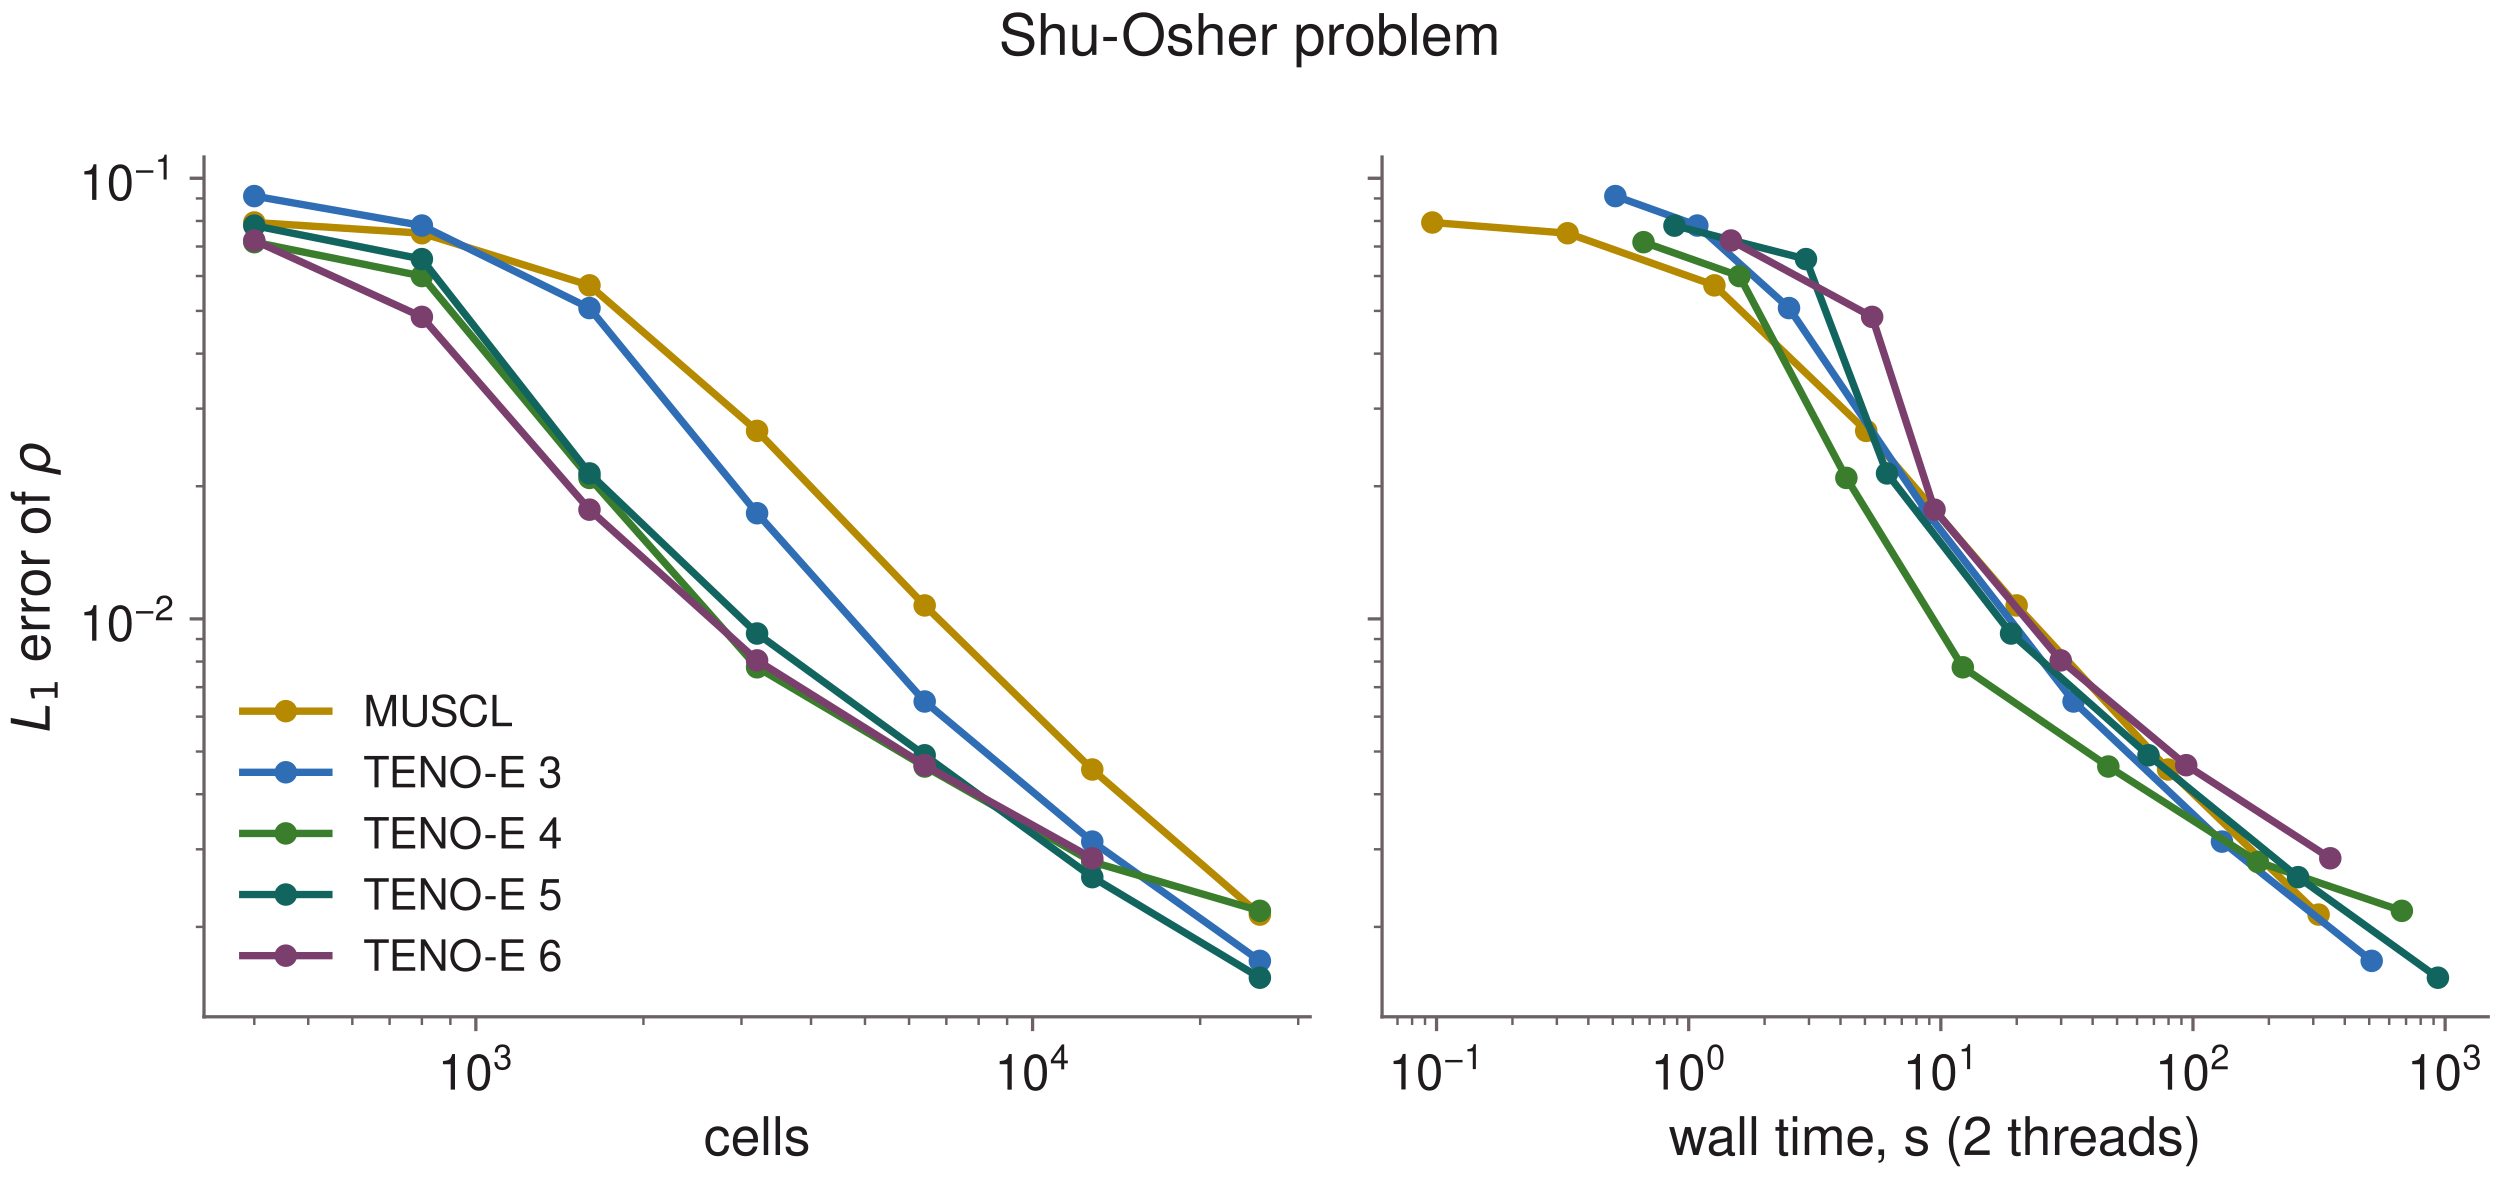
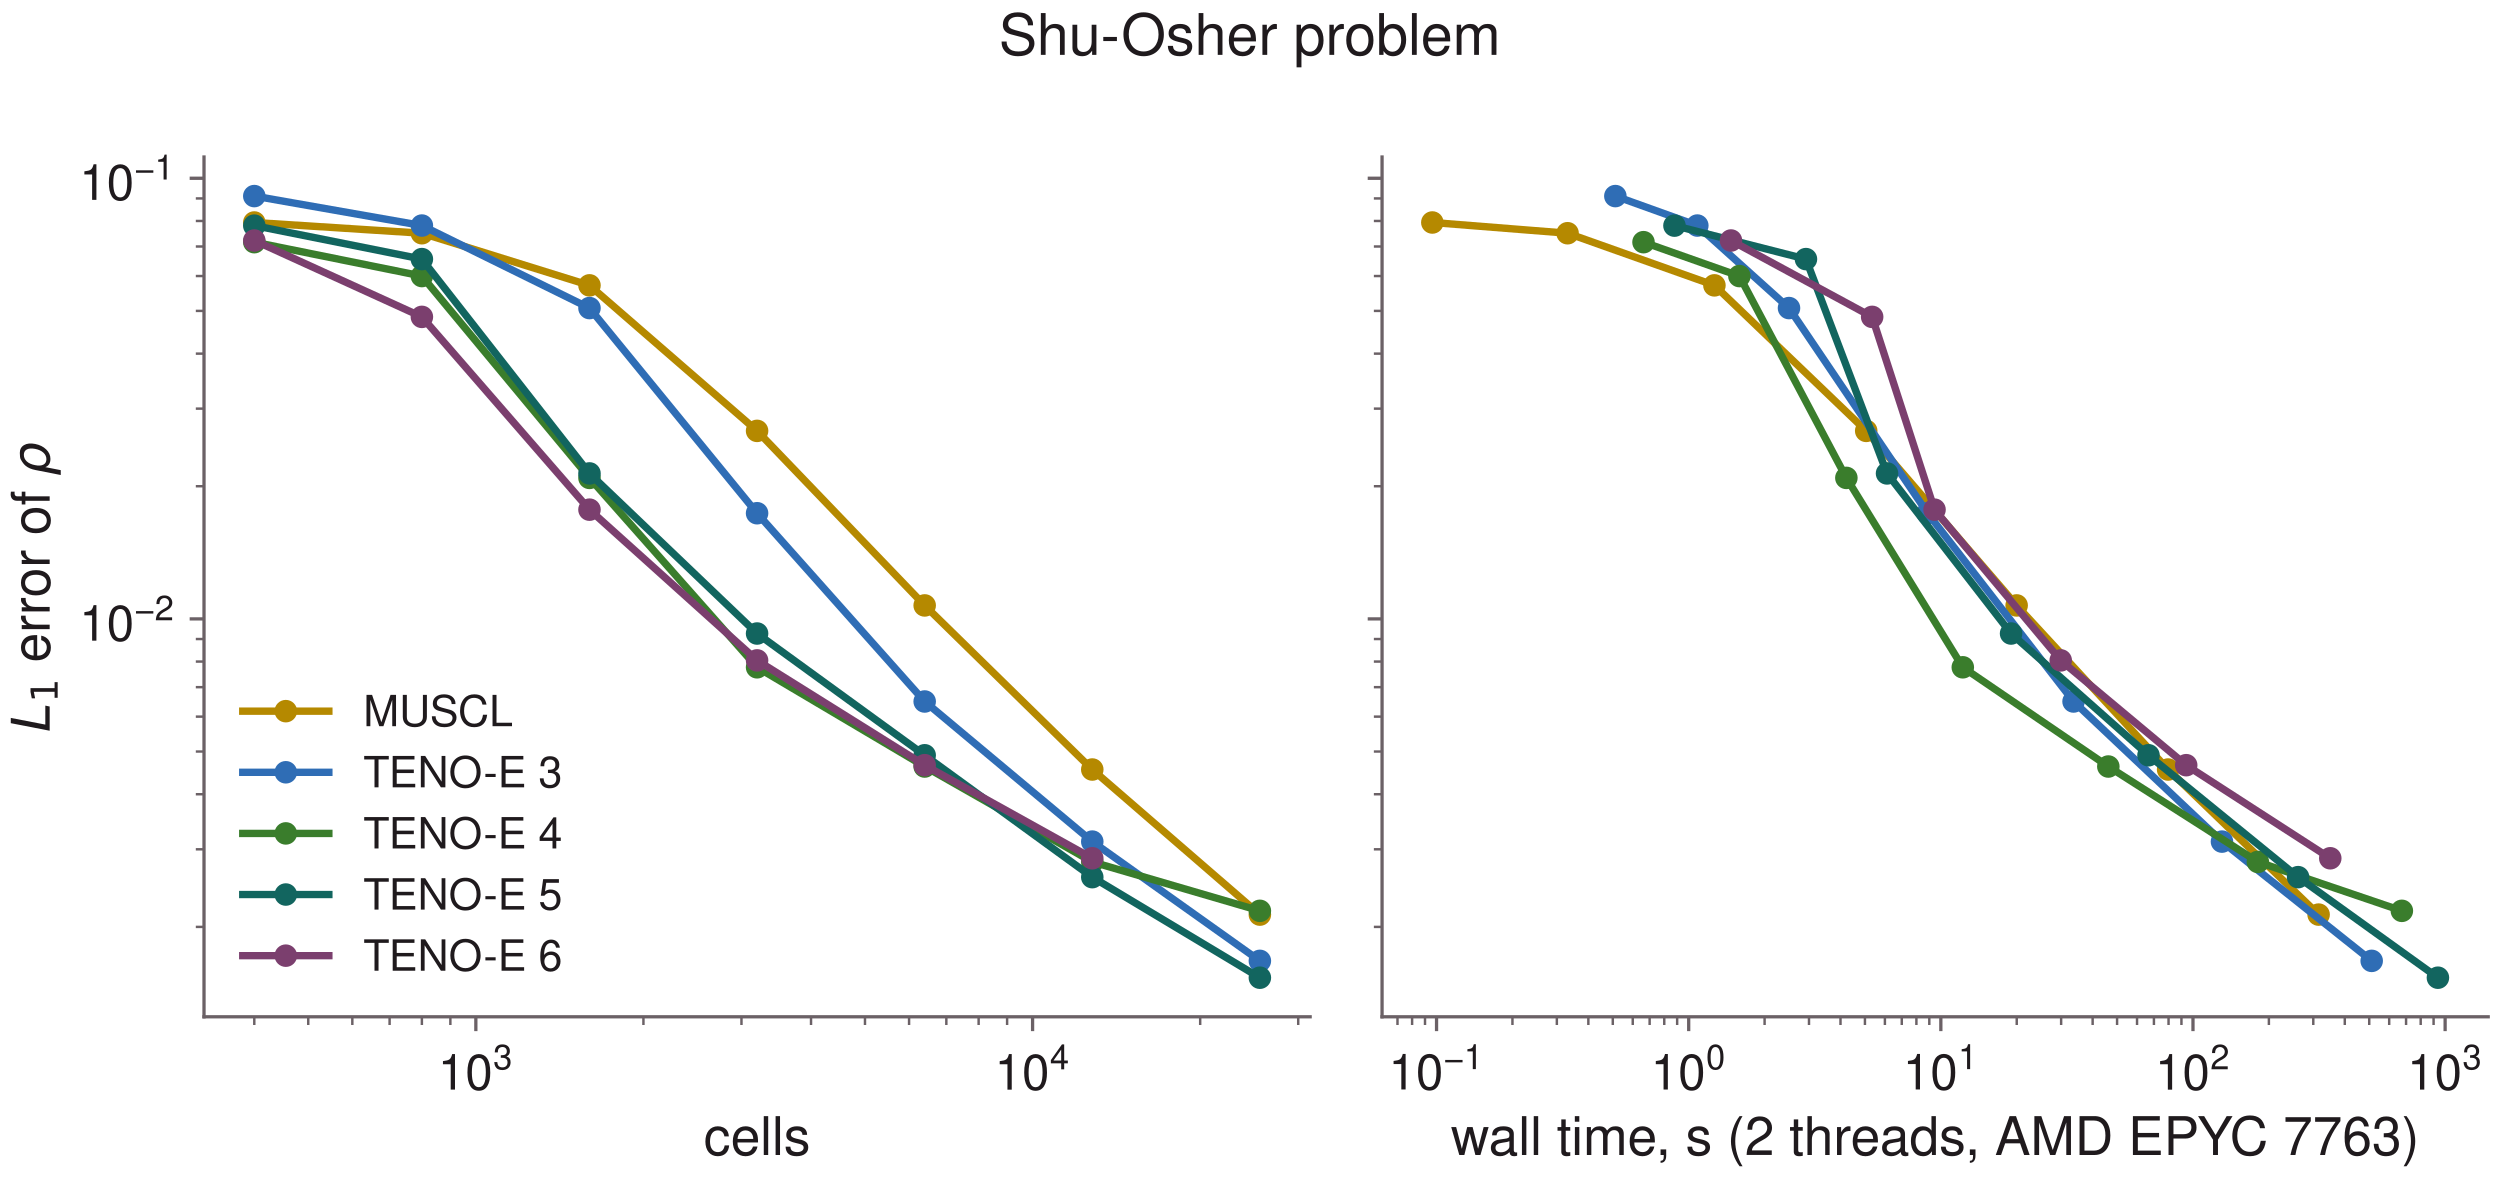
<svg xmlns="http://www.w3.org/2000/svg" xmlns:xlink="http://www.w3.org/1999/xlink" width="609.77pt" height="287.245pt" viewBox="0 0 609.77 287.245" version="1.1">
  <defs>
    <style type="text/css">*{stroke-linejoin: round; stroke-linecap: butt}</style>
  </defs>
  <g id="figure_1">
    <g id="patch_1">
      <path d="M 0 287.245  L 609.77 287.245  L 609.77 0  L 0 0  L 0 287.245  z " style="fill: none" />
    </g>
    <g id="axes_1">
      <g id="patch_2">
        <path d="M 49.76 248.003  L 319.555 248.003  L 319.555 38.295  L 49.76 38.295  L 49.76 248.003  z " style="fill: none" />
      </g>
      <g id="matplotlib.axis_1">
        <g id="xtick_1">
          <g id="line2d_1">
            <defs>
              <path id="m103bd00e00" d="M 0 0  L 0 3.5  " style="stroke: #6b6166; stroke-width: 0.8" />
            </defs>
            <g>
              <use xlink:href="#m103bd00e00" x="116.061" y="248.003" style="fill: #6b6166; stroke: #6b6166; stroke-width: 0.8" />
            </g>
          </g>
          <g id="text_1">
            <g style="fill: #1f1a1d" transform="translate(106.8212 265.9229)">
              <text>
                <tspan x="0" y="-0.16" style="font-size: 12px; font-family: 'Helvetica'; fill: #1f1a1d">1</tspan>
                <tspan x="6.674" y="-0.16" style="font-size: 12px; font-family: 'Helvetica'; fill: #1f1a1d">0</tspan>
                <tspan x="13.463" y="-5.116" style="font-size: 8.4px; font-family: 'Helvetica'; fill: #1f1a1d">3</tspan>
              </text>
            </g>
          </g>
        </g>
        <g id="xtick_2">
          <g id="line2d_2">
            <g>
              <use xlink:href="#m103bd00e00" x="251.855" y="248.003" style="fill: #6b6166; stroke: #6b6166; stroke-width: 0.8" />
            </g>
          </g>
          <g id="text_2">
            <g style="fill: #1f1a1d" transform="translate(242.6151 265.9229)">
              <text>
                <tspan x="0" y="-0.149" style="font-size: 12px; font-family: 'Helvetica'; fill: #1f1a1d">1</tspan>
                <tspan x="6.674" y="-0.149" style="font-size: 12px; font-family: 'Helvetica'; fill: #1f1a1d">0</tspan>
                <tspan x="13.463" y="-5.105" style="font-size: 8.4px; font-family: 'Helvetica'; fill: #1f1a1d">4</tspan>
              </text>
            </g>
          </g>
        </g>
        <g id="xtick_3">
          <g id="line2d_3">
            <defs>
              <path id="mafeae65347" d="M 0 0  L 0 2  " style="stroke: #6b6166; stroke-width: 0.6" />
            </defs>
            <g>
              <use xlink:href="#mafeae65347" x="62.023" y="248.003" style="fill: #6b6166; stroke: #6b6166; stroke-width: 0.6" />
            </g>
          </g>
        </g>
        <g id="xtick_4">
          <g id="line2d_4">
            <g>
              <use xlink:href="#mafeae65347" x="75.183" y="248.003" style="fill: #6b6166; stroke: #6b6166; stroke-width: 0.6" />
            </g>
          </g>
        </g>
        <g id="xtick_5">
          <g id="line2d_5">
            <g>
              <use xlink:href="#mafeae65347" x="85.936" y="248.003" style="fill: #6b6166; stroke: #6b6166; stroke-width: 0.6" />
            </g>
          </g>
        </g>
        <g id="xtick_6">
          <g id="line2d_6">
            <g>
              <use xlink:href="#mafeae65347" x="95.026" y="248.003" style="fill: #6b6166; stroke: #6b6166; stroke-width: 0.6" />
            </g>
          </g>
        </g>
        <g id="xtick_7">
          <g id="line2d_7">
            <g>
              <use xlink:href="#mafeae65347" x="102.901" y="248.003" style="fill: #6b6166; stroke: #6b6166; stroke-width: 0.6" />
            </g>
          </g>
        </g>
        <g id="xtick_8">
          <g id="line2d_8">
            <g>
              <use xlink:href="#mafeae65347" x="109.848" y="248.003" style="fill: #6b6166; stroke: #6b6166; stroke-width: 0.6" />
            </g>
          </g>
        </g>
        <g id="xtick_9">
          <g id="line2d_9">
            <g>
              <use xlink:href="#mafeae65347" x="156.939" y="248.003" style="fill: #6b6166; stroke: #6b6166; stroke-width: 0.6" />
            </g>
          </g>
        </g>
        <g id="xtick_10">
          <g id="line2d_10">
            <g>
              <use xlink:href="#mafeae65347" x="180.851" y="248.003" style="fill: #6b6166; stroke: #6b6166; stroke-width: 0.6" />
            </g>
          </g>
        </g>
        <g id="xtick_11">
          <g id="line2d_11">
            <g>
              <use xlink:href="#mafeae65347" x="197.817" y="248.003" style="fill: #6b6166; stroke: #6b6166; stroke-width: 0.6" />
            </g>
          </g>
        </g>
        <g id="xtick_12">
          <g id="line2d_12">
            <g>
              <use xlink:href="#mafeae65347" x="210.977" y="248.003" style="fill: #6b6166; stroke: #6b6166; stroke-width: 0.6" />
            </g>
          </g>
        </g>
        <g id="xtick_13">
          <g id="line2d_13">
            <g>
              <use xlink:href="#mafeae65347" x="221.729" y="248.003" style="fill: #6b6166; stroke: #6b6166; stroke-width: 0.6" />
            </g>
          </g>
        </g>
        <g id="xtick_14">
          <g id="line2d_14">
            <g>
              <use xlink:href="#mafeae65347" x="230.82" y="248.003" style="fill: #6b6166; stroke: #6b6166; stroke-width: 0.6" />
            </g>
          </g>
        </g>
        <g id="xtick_15">
          <g id="line2d_15">
            <g>
              <use xlink:href="#mafeae65347" x="238.695" y="248.003" style="fill: #6b6166; stroke: #6b6166; stroke-width: 0.6" />
            </g>
          </g>
        </g>
        <g id="xtick_16">
          <g id="line2d_16">
            <g>
              <use xlink:href="#mafeae65347" x="245.641" y="248.003" style="fill: #6b6166; stroke: #6b6166; stroke-width: 0.6" />
            </g>
          </g>
        </g>
        <g id="xtick_17">
          <g id="line2d_17">
            <g>
              <use xlink:href="#mafeae65347" x="292.733" y="248.003" style="fill: #6b6166; stroke: #6b6166; stroke-width: 0.6" />
            </g>
          </g>
        </g>
        <g id="xtick_18">
          <g id="line2d_18">
            <g>
              <use xlink:href="#mafeae65347" x="316.645" y="248.003" style="fill: #6b6166; stroke: #6b6166; stroke-width: 0.6" />
            </g>
          </g>
        </g>
        <g id="text_3">
          <text style="font-size: 13px; font-family: 'Helvetica', 'Arial', 'DejaVu Sans'; text-anchor: middle; fill: #1f1a1d" x="184.657" y="281.712" transform="rotate(-0 184.6575 281.712)">cells</text>
        </g>
      </g>
      <g id="matplotlib.axis_2">
        <g id="ytick_1">
          <g id="line2d_19">
            <defs>
              <path id="m89a3976786" d="M 0 0  L -3.5 0  " style="stroke: #6b6166; stroke-width: 0.8" />
            </defs>
            <g>
              <use xlink:href="#m89a3976786" x="49.76" y="150.952" style="fill: #6b6166; stroke: #6b6166; stroke-width: 0.8" />
            </g>
          </g>
          <g id="text_4">
            <g style="fill: #1f1a1d" transform="translate(19.36 156.4123)">
              <text>
                <tspan x="0" y="-0.149" style="font-size: 12px; font-family: 'Helvetica'; fill: #1f1a1d">1</tspan>
                <tspan x="6.674" y="-0.149" style="font-size: 12px; font-family: 'Helvetica'; fill: #1f1a1d">0</tspan>
                <tspan x="13.463" y="-5.105" style="font-size: 8.4px; font-family: 'Helvetica'; fill: #1f1a1d">−</tspan>
                <tspan x="18.368" y="-5.105" style="font-size: 8.4px; font-family: 'Helvetica'; fill: #1f1a1d">2</tspan>
              </text>
            </g>
          </g>
        </g>
        <g id="ytick_2">
          <g id="line2d_20">
            <g>
              <use xlink:href="#m89a3976786" x="49.76" y="43.48" style="fill: #6b6166; stroke: #6b6166; stroke-width: 0.8" />
            </g>
          </g>
          <g id="text_5">
            <g style="fill: #1f1a1d" transform="translate(19.36 48.93989)">
              <text>
                <tspan x="0" y="-0.192" style="font-size: 12px; font-family: 'Helvetica'; fill: #1f1a1d">1</tspan>
                <tspan x="6.674" y="-0.192" style="font-size: 12px; font-family: 'Helvetica'; fill: #1f1a1d">0</tspan>
                <tspan x="13.463" y="-5.148" style="font-size: 8.4px; font-family: 'Helvetica'; fill: #1f1a1d">−</tspan>
                <tspan x="18.368" y="-5.148" style="font-size: 8.4px; font-family: 'Helvetica'; fill: #1f1a1d">1</tspan>
              </text>
            </g>
          </g>
        </g>
        <g id="ytick_3">
          <g id="line2d_21">
            <defs>
              <path id="mef23e6786a" d="M 0 0  L -2 0  " style="stroke: #6b6166; stroke-width: 0.6" />
            </defs>
            <g>
              <use xlink:href="#mef23e6786a" x="49.76" y="226.072" style="fill: #6b6166; stroke: #6b6166; stroke-width: 0.6" />
            </g>
          </g>
        </g>
        <g id="ytick_4">
          <g id="line2d_22">
            <g>
              <use xlink:href="#mef23e6786a" x="49.76" y="207.147" style="fill: #6b6166; stroke: #6b6166; stroke-width: 0.6" />
            </g>
          </g>
        </g>
        <g id="ytick_5">
          <g id="line2d_23">
            <g>
              <use xlink:href="#mef23e6786a" x="49.76" y="193.72" style="fill: #6b6166; stroke: #6b6166; stroke-width: 0.6" />
            </g>
          </g>
        </g>
        <g id="ytick_6">
          <g id="line2d_24">
            <g>
              <use xlink:href="#mef23e6786a" x="49.76" y="183.305" style="fill: #6b6166; stroke: #6b6166; stroke-width: 0.6" />
            </g>
          </g>
        </g>
        <g id="ytick_7">
          <g id="line2d_25">
            <g>
              <use xlink:href="#mef23e6786a" x="49.76" y="174.795" style="fill: #6b6166; stroke: #6b6166; stroke-width: 0.6" />
            </g>
          </g>
        </g>
        <g id="ytick_8">
          <g id="line2d_26">
            <g>
              <use xlink:href="#mef23e6786a" x="49.76" y="167.6" style="fill: #6b6166; stroke: #6b6166; stroke-width: 0.6" />
            </g>
          </g>
        </g>
        <g id="ytick_9">
          <g id="line2d_27">
            <g>
              <use xlink:href="#mef23e6786a" x="49.76" y="161.367" style="fill: #6b6166; stroke: #6b6166; stroke-width: 0.6" />
            </g>
          </g>
        </g>
        <g id="ytick_10">
          <g id="line2d_28">
            <g>
              <use xlink:href="#mef23e6786a" x="49.76" y="155.87" style="fill: #6b6166; stroke: #6b6166; stroke-width: 0.6" />
            </g>
          </g>
        </g>
        <g id="ytick_11">
          <g id="line2d_29">
            <g>
              <use xlink:href="#mef23e6786a" x="49.76" y="118.6" style="fill: #6b6166; stroke: #6b6166; stroke-width: 0.6" />
            </g>
          </g>
        </g>
        <g id="ytick_12">
          <g id="line2d_30">
            <g>
              <use xlink:href="#mef23e6786a" x="49.76" y="99.675" style="fill: #6b6166; stroke: #6b6166; stroke-width: 0.6" />
            </g>
          </g>
        </g>
        <g id="ytick_13">
          <g id="line2d_31">
            <g>
              <use xlink:href="#mef23e6786a" x="49.76" y="86.247" style="fill: #6b6166; stroke: #6b6166; stroke-width: 0.6" />
            </g>
          </g>
        </g>
        <g id="ytick_14">
          <g id="line2d_32">
            <g>
              <use xlink:href="#mef23e6786a" x="49.76" y="75.832" style="fill: #6b6166; stroke: #6b6166; stroke-width: 0.6" />
            </g>
          </g>
        </g>
        <g id="ytick_15">
          <g id="line2d_33">
            <g>
              <use xlink:href="#mef23e6786a" x="49.76" y="67.323" style="fill: #6b6166; stroke: #6b6166; stroke-width: 0.6" />
            </g>
          </g>
        </g>
        <g id="ytick_16">
          <g id="line2d_34">
            <g>
              <use xlink:href="#mef23e6786a" x="49.76" y="60.128" style="fill: #6b6166; stroke: #6b6166; stroke-width: 0.6" />
            </g>
          </g>
        </g>
        <g id="ytick_17">
          <g id="line2d_35">
            <g>
              <use xlink:href="#mef23e6786a" x="49.76" y="53.895" style="fill: #6b6166; stroke: #6b6166; stroke-width: 0.6" />
            </g>
          </g>
        </g>
        <g id="ytick_18">
          <g id="line2d_36">
            <g>
              <use xlink:href="#mef23e6786a" x="49.76" y="48.398" style="fill: #6b6166; stroke: #6b6166; stroke-width: 0.6" />
            </g>
          </g>
        </g>
        <g id="text_6">
          <g style="fill: #1f1a1d" transform="translate(12.63 178.574) rotate(-90)">
            <text>
              <tspan x="0" y="-0.516" style="font-style: oblique; font-size: 13px; font-family: 'DejaVu Sans'; fill: #1f1a1d">L</tspan>
              <tspan x="62.512" y="-0.516" style="font-style: oblique; font-size: 13px; font-family: 'DejaVu Sans'; fill: #1f1a1d">ρ</tspan>
              <tspan x="7.243" y="1.434" style="font-size: 9.1px; font-family: 'DejaVu Sans'; fill: #1f1a1d">1</tspan>
              <tspan x="13.388" y="-0.516" style="font-size: 13px; font-family: 'Helvetica'; fill: #1f1a1d"> </tspan>
              <tspan x="17" y="-0.516" style="font-size: 13px; font-family: 'Helvetica'; fill: #1f1a1d">e</tspan>
              <tspan x="24.23" y="-0.516" style="font-size: 13px; font-family: 'Helvetica'; fill: #1f1a1d">r</tspan>
              <tspan x="28.559" y="-0.516" style="font-size: 13px; font-family: 'Helvetica'; fill: #1f1a1d">r</tspan>
              <tspan x="32.888" y="-0.516" style="font-size: 13px; font-family: 'Helvetica'; fill: #1f1a1d">o</tspan>
              <tspan x="40.118" y="-0.516" style="font-size: 13px; font-family: 'Helvetica'; fill: #1f1a1d">r</tspan>
              <tspan x="44.447" y="-0.516" style="font-size: 13px; font-family: 'Helvetica'; fill: #1f1a1d"> </tspan>
              <tspan x="48.059" y="-0.516" style="font-size: 13px; font-family: 'Helvetica'; fill: #1f1a1d">o</tspan>
              <tspan x="55.289" y="-0.516" style="font-size: 13px; font-family: 'Helvetica'; fill: #1f1a1d">f</tspan>
              <tspan x="58.901" y="-0.516" style="font-size: 13px; font-family: 'Helvetica'; fill: #1f1a1d"> </tspan>
            </text>
          </g>
        </g>
      </g>
      <g id="line2d_37">
        <path d="M 62.023 54.269  L 102.901 56.887  L 143.779 69.601  L 184.657 105.094  L 225.536 147.669  L 266.414 187.692  L 307.292 223.077  " clip-path="url(#p5bc04949c1)" style="fill: none; stroke: #b58900; stroke-width: 1.8; stroke-linecap: square" />
        <defs>
          <path id="mc10ff97f99" d="M 0 2.25  C 0.597 2.25 1.169 2.013 1.591 1.591  C 2.013 1.169 2.25 0.597 2.25 0  C 2.25 -0.597 2.013 -1.169 1.591 -1.591  C 1.169 -2.013 0.597 -2.25 0 -2.25  C -0.597 -2.25 -1.169 -2.013 -1.591 -1.591  C -2.013 -1.169 -2.25 -0.597 -2.25 0  C -2.25 0.597 -2.013 1.169 -1.591 1.591  C -1.169 2.013 -0.597 2.25 0 2.25  z " style="stroke: #b58900" />
        </defs>
        <g clip-path="url(#p5bc04949c1)">
          <use xlink:href="#mc10ff97f99" x="62.023" y="54.269" style="fill: #b58900; stroke: #b58900" />
          <use xlink:href="#mc10ff97f99" x="102.901" y="56.887" style="fill: #b58900; stroke: #b58900" />
          <use xlink:href="#mc10ff97f99" x="143.779" y="69.601" style="fill: #b58900; stroke: #b58900" />
          <use xlink:href="#mc10ff97f99" x="184.657" y="105.094" style="fill: #b58900; stroke: #b58900" />
          <use xlink:href="#mc10ff97f99" x="225.536" y="147.669" style="fill: #b58900; stroke: #b58900" />
          <use xlink:href="#mc10ff97f99" x="266.414" y="187.692" style="fill: #b58900; stroke: #b58900" />
          <use xlink:href="#mc10ff97f99" x="307.292" y="223.077" style="fill: #b58900; stroke: #b58900" />
        </g>
      </g>
      <g id="line2d_38">
        <path d="M 62.023 47.827  L 102.901 55.015  L 143.779 75.141  L 184.657 125.181  L 225.536 171.1  L 266.414 205.274  L 307.292 234.364  " clip-path="url(#p5bc04949c1)" style="fill: none; stroke: #2f6db5; stroke-width: 1.8; stroke-linecap: square" />
        <defs>
          <path id="ma9fbe11907" d="M 0 2.25  C 0.597 2.25 1.169 2.013 1.591 1.591  C 2.013 1.169 2.25 0.597 2.25 0  C 2.25 -0.597 2.013 -1.169 1.591 -1.591  C 1.169 -2.013 0.597 -2.25 0 -2.25  C -0.597 -2.25 -1.169 -2.013 -1.591 -1.591  C -2.013 -1.169 -2.25 -0.597 -2.25 0  C -2.25 0.597 -2.013 1.169 -1.591 1.591  C -1.169 2.013 -0.597 2.25 0 2.25  z " style="stroke: #2f6db5" />
        </defs>
        <g clip-path="url(#p5bc04949c1)">
          <use xlink:href="#ma9fbe11907" x="62.023" y="47.827" style="fill: #2f6db5; stroke: #2f6db5" />
          <use xlink:href="#ma9fbe11907" x="102.901" y="55.015" style="fill: #2f6db5; stroke: #2f6db5" />
          <use xlink:href="#ma9fbe11907" x="143.779" y="75.141" style="fill: #2f6db5; stroke: #2f6db5" />
          <use xlink:href="#ma9fbe11907" x="184.657" y="125.181" style="fill: #2f6db5; stroke: #2f6db5" />
          <use xlink:href="#ma9fbe11907" x="225.536" y="171.1" style="fill: #2f6db5; stroke: #2f6db5" />
          <use xlink:href="#ma9fbe11907" x="266.414" y="205.274" style="fill: #2f6db5; stroke: #2f6db5" />
          <use xlink:href="#ma9fbe11907" x="307.292" y="234.364" style="fill: #2f6db5; stroke: #2f6db5" />
        </g>
      </g>
      <g id="line2d_39">
        <path d="M 62.023 59.068  L 102.901 67.333  L 143.779 116.563  L 184.657 162.759  L 225.536 186.96  L 266.414 210.228  L 307.292 222.16  " clip-path="url(#p5bc04949c1)" style="fill: none; stroke: #3a7d2c; stroke-width: 1.8; stroke-linecap: square" />
        <defs>
          <path id="m63f0d40ede" d="M 0 2.25  C 0.597 2.25 1.169 2.013 1.591 1.591  C 2.013 1.169 2.25 0.597 2.25 0  C 2.25 -0.597 2.013 -1.169 1.591 -1.591  C 1.169 -2.013 0.597 -2.25 0 -2.25  C -0.597 -2.25 -1.169 -2.013 -1.591 -1.591  C -2.013 -1.169 -2.25 -0.597 -2.25 0  C -2.25 0.597 -2.013 1.169 -1.591 1.591  C -1.169 2.013 -0.597 2.25 0 2.25  z " style="stroke: #3a7d2c" />
        </defs>
        <g clip-path="url(#p5bc04949c1)">
          <use xlink:href="#m63f0d40ede" x="62.023" y="59.068" style="fill: #3a7d2c; stroke: #3a7d2c" />
          <use xlink:href="#m63f0d40ede" x="102.901" y="67.333" style="fill: #3a7d2c; stroke: #3a7d2c" />
          <use xlink:href="#m63f0d40ede" x="143.779" y="116.563" style="fill: #3a7d2c; stroke: #3a7d2c" />
          <use xlink:href="#m63f0d40ede" x="184.657" y="162.759" style="fill: #3a7d2c; stroke: #3a7d2c" />
          <use xlink:href="#m63f0d40ede" x="225.536" y="186.96" style="fill: #3a7d2c; stroke: #3a7d2c" />
          <use xlink:href="#m63f0d40ede" x="266.414" y="210.228" style="fill: #3a7d2c; stroke: #3a7d2c" />
          <use xlink:href="#m63f0d40ede" x="307.292" y="222.16" style="fill: #3a7d2c; stroke: #3a7d2c" />
        </g>
      </g>
      <g id="line2d_40">
        <path d="M 62.023 55.033  L 102.901 63.197  L 143.779 115.473  L 184.657 154.521  L 225.536 184.218  L 266.414 213.944  L 307.292 238.471  " clip-path="url(#p5bc04949c1)" style="fill: none; stroke: #12655f; stroke-width: 1.8; stroke-linecap: square" />
        <defs>
          <path id="m13beb79df5" d="M 0 2.25  C 0.597 2.25 1.169 2.013 1.591 1.591  C 2.013 1.169 2.25 0.597 2.25 0  C 2.25 -0.597 2.013 -1.169 1.591 -1.591  C 1.169 -2.013 0.597 -2.25 0 -2.25  C -0.597 -2.25 -1.169 -2.013 -1.591 -1.591  C -2.013 -1.169 -2.25 -0.597 -2.25 0  C -2.25 0.597 -2.013 1.169 -1.591 1.591  C -1.169 2.013 -0.597 2.25 0 2.25  z " style="stroke: #12655f" />
        </defs>
        <g clip-path="url(#p5bc04949c1)">
          <use xlink:href="#m13beb79df5" x="62.023" y="55.033" style="fill: #12655f; stroke: #12655f" />
          <use xlink:href="#m13beb79df5" x="102.901" y="63.197" style="fill: #12655f; stroke: #12655f" />
          <use xlink:href="#m13beb79df5" x="143.779" y="115.473" style="fill: #12655f; stroke: #12655f" />
          <use xlink:href="#m13beb79df5" x="184.657" y="154.521" style="fill: #12655f; stroke: #12655f" />
          <use xlink:href="#m13beb79df5" x="225.536" y="184.218" style="fill: #12655f; stroke: #12655f" />
          <use xlink:href="#m13beb79df5" x="266.414" y="213.944" style="fill: #12655f; stroke: #12655f" />
          <use xlink:href="#m13beb79df5" x="307.292" y="238.471" style="fill: #12655f; stroke: #12655f" />
        </g>
      </g>
      <g id="line2d_41">
        <path d="M 62.023 58.661  L 102.901 77.29  L 143.779 124.31  L 184.657 161.075  L 225.536 186.636  L 266.414 209.338  " clip-path="url(#p5bc04949c1)" style="fill: none; stroke: #7b3f6e; stroke-width: 1.8; stroke-linecap: square" />
        <defs>
          <path id="m481c03aab1" d="M 0 2.25  C 0.597 2.25 1.169 2.013 1.591 1.591  C 2.013 1.169 2.25 0.597 2.25 0  C 2.25 -0.597 2.013 -1.169 1.591 -1.591  C 1.169 -2.013 0.597 -2.25 0 -2.25  C -0.597 -2.25 -1.169 -2.013 -1.591 -1.591  C -2.013 -1.169 -2.25 -0.597 -2.25 0  C -2.25 0.597 -2.013 1.169 -1.591 1.591  C -1.169 2.013 -0.597 2.25 0 2.25  z " style="stroke: #7b3f6e" />
        </defs>
        <g clip-path="url(#p5bc04949c1)">
          <use xlink:href="#m481c03aab1" x="62.023" y="58.661" style="fill: #7b3f6e; stroke: #7b3f6e" />
          <use xlink:href="#m481c03aab1" x="102.901" y="77.29" style="fill: #7b3f6e; stroke: #7b3f6e" />
          <use xlink:href="#m481c03aab1" x="143.779" y="124.31" style="fill: #7b3f6e; stroke: #7b3f6e" />
          <use xlink:href="#m481c03aab1" x="184.657" y="161.075" style="fill: #7b3f6e; stroke: #7b3f6e" />
          <use xlink:href="#m481c03aab1" x="225.536" y="186.636" style="fill: #7b3f6e; stroke: #7b3f6e" />
          <use xlink:href="#m481c03aab1" x="266.414" y="209.338" style="fill: #7b3f6e; stroke: #7b3f6e" />
        </g>
      </g>
      <g id="patch_3">
        <path d="M 49.76 248.003  L 49.76 38.295  " style="fill: none; stroke: #6b6166; stroke-width: 0.8; stroke-linejoin: miter; stroke-linecap: square" />
      </g>
      <g id="patch_4">
        <path d="M 49.76 248.003  L 319.555 248.003  " style="fill: none; stroke: #6b6166; stroke-width: 0.8; stroke-linejoin: miter; stroke-linecap: square" />
      </g>
      <g id="legend_1">
        <g id="line2d_42">
          <path d="M 59.21 173.457  L 69.71 173.457  L 80.21 173.457  " style="fill: none; stroke: #b58900; stroke-width: 1.8; stroke-linecap: square" />
          <g>
            <use xlink:href="#mc10ff97f99" x="69.71" y="173.457" style="fill: #b58900; stroke: #b58900" />
          </g>
        </g>
        <g id="text_7">
          <text style="font-size: 10.5px; font-family: 'Helvetica', 'Arial', 'DejaVu Sans'; text-anchor: start; fill: #1f1a1d" x="88.61" y="177.132" transform="rotate(-0 88.61 177.132)">MUSCL</text>
        </g>
        <g id="line2d_43">
          <path d="M 59.21 188.366  L 69.71 188.366  L 80.21 188.366  " style="fill: none; stroke: #2f6db5; stroke-width: 1.8; stroke-linecap: square" />
          <g>
            <use xlink:href="#ma9fbe11907" x="69.71" y="188.366" style="fill: #2f6db5; stroke: #2f6db5" />
          </g>
        </g>
        <g id="text_8">
          <text style="font-size: 10.5px; font-family: 'Helvetica', 'Arial', 'DejaVu Sans'; text-anchor: start; fill: #1f1a1d" x="88.61" y="192.041" transform="rotate(-0 88.61 192.0412)">TENO-E 3</text>
        </g>
        <g id="line2d_44">
          <path d="M 59.21 203.275  L 69.71 203.275  L 80.21 203.275  " style="fill: none; stroke: #3a7d2c; stroke-width: 1.8; stroke-linecap: square" />
          <g>
            <use xlink:href="#m63f0d40ede" x="69.71" y="203.275" style="fill: #3a7d2c; stroke: #3a7d2c" />
          </g>
        </g>
        <g id="text_9">
          <text style="font-size: 10.5px; font-family: 'Helvetica', 'Arial', 'DejaVu Sans'; text-anchor: start; fill: #1f1a1d" x="88.61" y="206.95" transform="rotate(-0 88.61 206.9504)">TENO-E 4</text>
        </g>
        <g id="line2d_45">
          <path d="M 59.21 218.185  L 69.71 218.185  L 80.21 218.185  " style="fill: none; stroke: #12655f; stroke-width: 1.8; stroke-linecap: square" />
          <g>
            <use xlink:href="#m13beb79df5" x="69.71" y="218.185" style="fill: #12655f; stroke: #12655f" />
          </g>
        </g>
        <g id="text_10">
          <text style="font-size: 10.5px; font-family: 'Helvetica', 'Arial', 'DejaVu Sans'; text-anchor: start; fill: #1f1a1d" x="88.61" y="221.86" transform="rotate(-0 88.61 221.8596)">TENO-E 5</text>
        </g>
        <g id="line2d_46">
          <path d="M 59.21 233.094  L 69.71 233.094  L 80.21 233.094  " style="fill: none; stroke: #7b3f6e; stroke-width: 1.8; stroke-linecap: square" />
          <g>
            <use xlink:href="#m481c03aab1" x="69.71" y="233.094" style="fill: #7b3f6e; stroke: #7b3f6e" />
          </g>
        </g>
        <g id="text_11">
          <text style="font-size: 10.5px; font-family: 'Helvetica', 'Arial', 'DejaVu Sans'; text-anchor: start; fill: #1f1a1d" x="88.61" y="236.769" transform="rotate(-0 88.61 236.7688)">TENO-E 6</text>
        </g>
      </g>
    </g>
    <g id="axes_2">
      <g id="patch_5">
        <path d="M 337.095 248.003  L 606.89 248.003  L 606.89 38.295  L 337.095 38.295  L 337.095 248.003  z " style="fill: none" />
      </g>
      <g id="matplotlib.axis_3">
        <g id="xtick_19">
          <g id="line2d_47">
            <g>
              <use xlink:href="#m103bd00e00" x="350.385" y="248.003" style="fill: #6b6166; stroke: #6b6166; stroke-width: 0.8" />
            </g>
          </g>
          <g id="text_12">
            <g style="fill: #1f1a1d" transform="translate(338.6848 265.9229)">
              <text>
                <tspan x="0" y="-0.192" style="font-size: 12px; font-family: 'Helvetica'; fill: #1f1a1d">1</tspan>
                <tspan x="6.674" y="-0.192" style="font-size: 12px; font-family: 'Helvetica'; fill: #1f1a1d">0</tspan>
                <tspan x="13.463" y="-5.148" style="font-size: 8.4px; font-family: 'Helvetica'; fill: #1f1a1d">−</tspan>
                <tspan x="18.368" y="-5.148" style="font-size: 8.4px; font-family: 'Helvetica'; fill: #1f1a1d">1</tspan>
              </text>
            </g>
          </g>
        </g>
        <g id="xtick_20">
          <g id="line2d_48">
            <g>
              <use xlink:href="#m103bd00e00" x="411.885" y="248.003" style="fill: #6b6166; stroke: #6b6166; stroke-width: 0.8" />
            </g>
          </g>
          <g id="text_13">
            <g style="fill: #1f1a1d" transform="translate(402.6451 265.9229)">
              <text>
                <tspan x="0" y="-0.171" style="font-size: 12px; font-family: 'Helvetica'; fill: #1f1a1d">1</tspan>
                <tspan x="6.674" y="-0.171" style="font-size: 12px; font-family: 'Helvetica'; fill: #1f1a1d">0</tspan>
                <tspan x="13.463" y="-5.127" style="font-size: 8.4px; font-family: 'Helvetica'; fill: #1f1a1d">0</tspan>
              </text>
            </g>
          </g>
        </g>
        <g id="xtick_21">
          <g id="line2d_49">
            <g>
              <use xlink:href="#m103bd00e00" x="473.385" y="248.003" style="fill: #6b6166; stroke: #6b6166; stroke-width: 0.8" />
            </g>
          </g>
          <g id="text_14">
            <g style="fill: #1f1a1d" transform="translate(464.1454 265.9229)">
              <text>
                <tspan x="0" y="-0.192" style="font-size: 12px; font-family: 'Helvetica'; fill: #1f1a1d">1</tspan>
                <tspan x="6.674" y="-0.192" style="font-size: 12px; font-family: 'Helvetica'; fill: #1f1a1d">0</tspan>
                <tspan x="13.463" y="-5.148" style="font-size: 8.4px; font-family: 'Helvetica'; fill: #1f1a1d">1</tspan>
              </text>
            </g>
          </g>
        </g>
        <g id="xtick_22">
          <g id="line2d_50">
            <g>
              <use xlink:href="#m103bd00e00" x="534.886" y="248.003" style="fill: #6b6166; stroke: #6b6166; stroke-width: 0.8" />
            </g>
          </g>
          <g id="text_15">
            <g style="fill: #1f1a1d" transform="translate(525.6456 265.9229)">
              <text>
                <tspan x="0" y="-0.149" style="font-size: 12px; font-family: 'Helvetica'; fill: #1f1a1d">1</tspan>
                <tspan x="6.674" y="-0.149" style="font-size: 12px; font-family: 'Helvetica'; fill: #1f1a1d">0</tspan>
                <tspan x="13.463" y="-5.105" style="font-size: 8.4px; font-family: 'Helvetica'; fill: #1f1a1d">2</tspan>
              </text>
            </g>
          </g>
        </g>
        <g id="xtick_23">
          <g id="line2d_51">
            <g>
              <use xlink:href="#m103bd00e00" x="596.386" y="248.003" style="fill: #6b6166; stroke: #6b6166; stroke-width: 0.8" />
            </g>
          </g>
          <g id="text_16">
            <g style="fill: #1f1a1d" transform="translate(587.1459 265.9229)">
              <text>
                <tspan x="0" y="-0.16" style="font-size: 12px; font-family: 'Helvetica'; fill: #1f1a1d">1</tspan>
                <tspan x="6.674" y="-0.16" style="font-size: 12px; font-family: 'Helvetica'; fill: #1f1a1d">0</tspan>
                <tspan x="13.463" y="-5.116" style="font-size: 8.4px; font-family: 'Helvetica'; fill: #1f1a1d">3</tspan>
              </text>
            </g>
          </g>
        </g>
        <g id="xtick_24">
          <g id="line2d_52">
            <g>
              <use xlink:href="#mafeae65347" x="340.858" y="248.003" style="fill: #6b6166; stroke: #6b6166; stroke-width: 0.6" />
            </g>
          </g>
        </g>
        <g id="xtick_25">
          <g id="line2d_53">
            <g>
              <use xlink:href="#mafeae65347" x="344.425" y="248.003" style="fill: #6b6166; stroke: #6b6166; stroke-width: 0.6" />
            </g>
          </g>
        </g>
        <g id="xtick_26">
          <g id="line2d_54">
            <g>
              <use xlink:href="#mafeae65347" x="347.571" y="248.003" style="fill: #6b6166; stroke: #6b6166; stroke-width: 0.6" />
            </g>
          </g>
        </g>
        <g id="xtick_27">
          <g id="line2d_55">
            <g>
              <use xlink:href="#mafeae65347" x="368.898" y="248.003" style="fill: #6b6166; stroke: #6b6166; stroke-width: 0.6" />
            </g>
          </g>
        </g>
        <g id="xtick_28">
          <g id="line2d_56">
            <g>
              <use xlink:href="#mafeae65347" x="379.728" y="248.003" style="fill: #6b6166; stroke: #6b6166; stroke-width: 0.6" />
            </g>
          </g>
        </g>
        <g id="xtick_29">
          <g id="line2d_57">
            <g>
              <use xlink:href="#mafeae65347" x="387.412" y="248.003" style="fill: #6b6166; stroke: #6b6166; stroke-width: 0.6" />
            </g>
          </g>
        </g>
        <g id="xtick_30">
          <g id="line2d_58">
            <g>
              <use xlink:href="#mafeae65347" x="393.372" y="248.003" style="fill: #6b6166; stroke: #6b6166; stroke-width: 0.6" />
            </g>
          </g>
        </g>
        <g id="xtick_31">
          <g id="line2d_59">
            <g>
              <use xlink:href="#mafeae65347" x="398.241" y="248.003" style="fill: #6b6166; stroke: #6b6166; stroke-width: 0.6" />
            </g>
          </g>
        </g>
        <g id="xtick_32">
          <g id="line2d_60">
            <g>
              <use xlink:href="#mafeae65347" x="402.359" y="248.003" style="fill: #6b6166; stroke: #6b6166; stroke-width: 0.6" />
            </g>
          </g>
        </g>
        <g id="xtick_33">
          <g id="line2d_61">
            <g>
              <use xlink:href="#mafeae65347" x="405.925" y="248.003" style="fill: #6b6166; stroke: #6b6166; stroke-width: 0.6" />
            </g>
          </g>
        </g>
        <g id="xtick_34">
          <g id="line2d_62">
            <g>
              <use xlink:href="#mafeae65347" x="409.071" y="248.003" style="fill: #6b6166; stroke: #6b6166; stroke-width: 0.6" />
            </g>
          </g>
        </g>
        <g id="xtick_35">
          <g id="line2d_63">
            <g>
              <use xlink:href="#mafeae65347" x="430.399" y="248.003" style="fill: #6b6166; stroke: #6b6166; stroke-width: 0.6" />
            </g>
          </g>
        </g>
        <g id="xtick_36">
          <g id="line2d_64">
            <g>
              <use xlink:href="#mafeae65347" x="441.228" y="248.003" style="fill: #6b6166; stroke: #6b6166; stroke-width: 0.6" />
            </g>
          </g>
        </g>
        <g id="xtick_37">
          <g id="line2d_65">
            <g>
              <use xlink:href="#mafeae65347" x="448.912" y="248.003" style="fill: #6b6166; stroke: #6b6166; stroke-width: 0.6" />
            </g>
          </g>
        </g>
        <g id="xtick_38">
          <g id="line2d_66">
            <g>
              <use xlink:href="#mafeae65347" x="454.872" y="248.003" style="fill: #6b6166; stroke: #6b6166; stroke-width: 0.6" />
            </g>
          </g>
        </g>
        <g id="xtick_39">
          <g id="line2d_67">
            <g>
              <use xlink:href="#mafeae65347" x="459.742" y="248.003" style="fill: #6b6166; stroke: #6b6166; stroke-width: 0.6" />
            </g>
          </g>
        </g>
        <g id="xtick_40">
          <g id="line2d_68">
            <g>
              <use xlink:href="#mafeae65347" x="463.859" y="248.003" style="fill: #6b6166; stroke: #6b6166; stroke-width: 0.6" />
            </g>
          </g>
        </g>
        <g id="xtick_41">
          <g id="line2d_69">
            <g>
              <use xlink:href="#mafeae65347" x="467.425" y="248.003" style="fill: #6b6166; stroke: #6b6166; stroke-width: 0.6" />
            </g>
          </g>
        </g>
        <g id="xtick_42">
          <g id="line2d_70">
            <g>
              <use xlink:href="#mafeae65347" x="470.571" y="248.003" style="fill: #6b6166; stroke: #6b6166; stroke-width: 0.6" />
            </g>
          </g>
        </g>
        <g id="xtick_43">
          <g id="line2d_71">
            <g>
              <use xlink:href="#mafeae65347" x="491.899" y="248.003" style="fill: #6b6166; stroke: #6b6166; stroke-width: 0.6" />
            </g>
          </g>
        </g>
        <g id="xtick_44">
          <g id="line2d_72">
            <g>
              <use xlink:href="#mafeae65347" x="502.728" y="248.003" style="fill: #6b6166; stroke: #6b6166; stroke-width: 0.6" />
            </g>
          </g>
        </g>
        <g id="xtick_45">
          <g id="line2d_73">
            <g>
              <use xlink:href="#mafeae65347" x="510.412" y="248.003" style="fill: #6b6166; stroke: #6b6166; stroke-width: 0.6" />
            </g>
          </g>
        </g>
        <g id="xtick_46">
          <g id="line2d_74">
            <g>
              <use xlink:href="#mafeae65347" x="516.372" y="248.003" style="fill: #6b6166; stroke: #6b6166; stroke-width: 0.6" />
            </g>
          </g>
        </g>
        <g id="xtick_47">
          <g id="line2d_75">
            <g>
              <use xlink:href="#mafeae65347" x="521.242" y="248.003" style="fill: #6b6166; stroke: #6b6166; stroke-width: 0.6" />
            </g>
          </g>
        </g>
        <g id="xtick_48">
          <g id="line2d_76">
            <g>
              <use xlink:href="#mafeae65347" x="525.359" y="248.003" style="fill: #6b6166; stroke: #6b6166; stroke-width: 0.6" />
            </g>
          </g>
        </g>
        <g id="xtick_49">
          <g id="line2d_77">
            <g>
              <use xlink:href="#mafeae65347" x="528.926" y="248.003" style="fill: #6b6166; stroke: #6b6166; stroke-width: 0.6" />
            </g>
          </g>
        </g>
        <g id="xtick_50">
          <g id="line2d_78">
            <g>
              <use xlink:href="#mafeae65347" x="532.072" y="248.003" style="fill: #6b6166; stroke: #6b6166; stroke-width: 0.6" />
            </g>
          </g>
        </g>
        <g id="xtick_51">
          <g id="line2d_79">
            <g>
              <use xlink:href="#mafeae65347" x="553.399" y="248.003" style="fill: #6b6166; stroke: #6b6166; stroke-width: 0.6" />
            </g>
          </g>
        </g>
        <g id="xtick_52">
          <g id="line2d_80">
            <g>
              <use xlink:href="#mafeae65347" x="564.229" y="248.003" style="fill: #6b6166; stroke: #6b6166; stroke-width: 0.6" />
            </g>
          </g>
        </g>
        <g id="xtick_53">
          <g id="line2d_81">
            <g>
              <use xlink:href="#mafeae65347" x="571.912" y="248.003" style="fill: #6b6166; stroke: #6b6166; stroke-width: 0.6" />
            </g>
          </g>
        </g>
        <g id="xtick_54">
          <g id="line2d_82">
            <g>
              <use xlink:href="#mafeae65347" x="577.872" y="248.003" style="fill: #6b6166; stroke: #6b6166; stroke-width: 0.6" />
            </g>
          </g>
        </g>
        <g id="xtick_55">
          <g id="line2d_83">
            <g>
              <use xlink:href="#mafeae65347" x="582.742" y="248.003" style="fill: #6b6166; stroke: #6b6166; stroke-width: 0.6" />
            </g>
          </g>
        </g>
        <g id="xtick_56">
          <g id="line2d_84">
            <g>
              <use xlink:href="#mafeae65347" x="586.859" y="248.003" style="fill: #6b6166; stroke: #6b6166; stroke-width: 0.6" />
            </g>
          </g>
        </g>
        <g id="xtick_57">
          <g id="line2d_85">
            <g>
              <use xlink:href="#mafeae65347" x="590.426" y="248.003" style="fill: #6b6166; stroke: #6b6166; stroke-width: 0.6" />
            </g>
          </g>
        </g>
        <g id="xtick_58">
          <g id="line2d_86">
            <g>
              <use xlink:href="#mafeae65347" x="593.572" y="248.003" style="fill: #6b6166; stroke: #6b6166; stroke-width: 0.6" />
            </g>
          </g>
        </g>
        <g id="text_17">
-           <text style="font-size: 13px; font-family: 'Helvetica', 'Arial', 'DejaVu Sans'; text-anchor: middle; fill: #1f1a1d" x="471.992" y="281.712" transform="rotate(-0 471.9925 281.712)">wall time, s (2 threads)</text>
+           <text style="font-size: 13px; font-family: 'Helvetica', 'Arial', 'DejaVu Sans'; text-anchor: middle; fill: #1f1a1d" x="471.992" y="281.712" transform="rotate(-0 471.9925 281.712)">wall time, s (2 threads, AMD EPYC 7763)</text>
        </g>
      </g>
      <g id="matplotlib.axis_4">
        <g id="ytick_19">
          <g id="line2d_87">
            <g>
              <use xlink:href="#m89a3976786" x="337.095" y="150.952" style="fill: #6b6166; stroke: #6b6166; stroke-width: 0.8" />
            </g>
          </g>
        </g>
        <g id="ytick_20">
          <g id="line2d_88">
            <g>
              <use xlink:href="#m89a3976786" x="337.095" y="43.48" style="fill: #6b6166; stroke: #6b6166; stroke-width: 0.8" />
            </g>
          </g>
        </g>
        <g id="ytick_21">
          <g id="line2d_89">
            <g>
              <use xlink:href="#mef23e6786a" x="337.095" y="226.072" style="fill: #6b6166; stroke: #6b6166; stroke-width: 0.6" />
            </g>
          </g>
        </g>
        <g id="ytick_22">
          <g id="line2d_90">
            <g>
              <use xlink:href="#mef23e6786a" x="337.095" y="207.147" style="fill: #6b6166; stroke: #6b6166; stroke-width: 0.6" />
            </g>
          </g>
        </g>
        <g id="ytick_23">
          <g id="line2d_91">
            <g>
              <use xlink:href="#mef23e6786a" x="337.095" y="193.72" style="fill: #6b6166; stroke: #6b6166; stroke-width: 0.6" />
            </g>
          </g>
        </g>
        <g id="ytick_24">
          <g id="line2d_92">
            <g>
              <use xlink:href="#mef23e6786a" x="337.095" y="183.305" style="fill: #6b6166; stroke: #6b6166; stroke-width: 0.6" />
            </g>
          </g>
        </g>
        <g id="ytick_25">
          <g id="line2d_93">
            <g>
              <use xlink:href="#mef23e6786a" x="337.095" y="174.795" style="fill: #6b6166; stroke: #6b6166; stroke-width: 0.6" />
            </g>
          </g>
        </g>
        <g id="ytick_26">
          <g id="line2d_94">
            <g>
              <use xlink:href="#mef23e6786a" x="337.095" y="167.6" style="fill: #6b6166; stroke: #6b6166; stroke-width: 0.6" />
            </g>
          </g>
        </g>
        <g id="ytick_27">
          <g id="line2d_95">
            <g>
              <use xlink:href="#mef23e6786a" x="337.095" y="161.367" style="fill: #6b6166; stroke: #6b6166; stroke-width: 0.6" />
            </g>
          </g>
        </g>
        <g id="ytick_28">
          <g id="line2d_96">
            <g>
              <use xlink:href="#mef23e6786a" x="337.095" y="155.87" style="fill: #6b6166; stroke: #6b6166; stroke-width: 0.6" />
            </g>
          </g>
        </g>
        <g id="ytick_29">
          <g id="line2d_97">
            <g>
              <use xlink:href="#mef23e6786a" x="337.095" y="118.6" style="fill: #6b6166; stroke: #6b6166; stroke-width: 0.6" />
            </g>
          </g>
        </g>
        <g id="ytick_30">
          <g id="line2d_98">
            <g>
              <use xlink:href="#mef23e6786a" x="337.095" y="99.675" style="fill: #6b6166; stroke: #6b6166; stroke-width: 0.6" />
            </g>
          </g>
        </g>
        <g id="ytick_31">
          <g id="line2d_99">
            <g>
              <use xlink:href="#mef23e6786a" x="337.095" y="86.247" style="fill: #6b6166; stroke: #6b6166; stroke-width: 0.6" />
            </g>
          </g>
        </g>
        <g id="ytick_32">
          <g id="line2d_100">
            <g>
              <use xlink:href="#mef23e6786a" x="337.095" y="75.832" style="fill: #6b6166; stroke: #6b6166; stroke-width: 0.6" />
            </g>
          </g>
        </g>
        <g id="ytick_33">
          <g id="line2d_101">
            <g>
              <use xlink:href="#mef23e6786a" x="337.095" y="67.323" style="fill: #6b6166; stroke: #6b6166; stroke-width: 0.6" />
            </g>
          </g>
        </g>
        <g id="ytick_34">
          <g id="line2d_102">
            <g>
              <use xlink:href="#mef23e6786a" x="337.095" y="60.128" style="fill: #6b6166; stroke: #6b6166; stroke-width: 0.6" />
            </g>
          </g>
        </g>
        <g id="ytick_35">
          <g id="line2d_103">
            <g>
              <use xlink:href="#mef23e6786a" x="337.095" y="53.895" style="fill: #6b6166; stroke: #6b6166; stroke-width: 0.6" />
            </g>
          </g>
        </g>
        <g id="ytick_36">
          <g id="line2d_104">
            <g>
              <use xlink:href="#mef23e6786a" x="337.095" y="48.398" style="fill: #6b6166; stroke: #6b6166; stroke-width: 0.6" />
            </g>
          </g>
        </g>
      </g>
      <g id="line2d_105">
        <path d="M 349.358 54.269  L 382.346 56.887  L 418.16 69.601  L 455.182 105.094  L 491.875 147.669  L 528.821 187.692  L 565.527 223.077  " clip-path="url(#p3b7679cc92)" style="fill: none; stroke: #b58900; stroke-width: 1.8; stroke-linecap: square" />
        <g clip-path="url(#p3b7679cc92)">
          <use xlink:href="#mc10ff97f99" x="349.358" y="54.269" style="fill: #b58900; stroke: #b58900" />
          <use xlink:href="#mc10ff97f99" x="382.346" y="56.887" style="fill: #b58900; stroke: #b58900" />
          <use xlink:href="#mc10ff97f99" x="418.16" y="69.601" style="fill: #b58900; stroke: #b58900" />
          <use xlink:href="#mc10ff97f99" x="455.182" y="105.094" style="fill: #b58900; stroke: #b58900" />
          <use xlink:href="#mc10ff97f99" x="491.875" y="147.669" style="fill: #b58900; stroke: #b58900" />
          <use xlink:href="#mc10ff97f99" x="528.821" y="187.692" style="fill: #b58900; stroke: #b58900" />
          <use xlink:href="#mc10ff97f99" x="565.527" y="223.077" style="fill: #b58900; stroke: #b58900" />
        </g>
      </g>
      <g id="line2d_106">
        <path d="M 393.998 47.827  L 413.989 55.015  L 436.352 75.141  L 470.161 125.181  L 505.757 171.1  L 541.955 205.274  L 578.474 234.364  " clip-path="url(#p3b7679cc92)" style="fill: none; stroke: #2f6db5; stroke-width: 1.8; stroke-linecap: square" />
        <g clip-path="url(#p3b7679cc92)">
          <use xlink:href="#ma9fbe11907" x="393.998" y="47.827" style="fill: #2f6db5; stroke: #2f6db5" />
          <use xlink:href="#ma9fbe11907" x="413.989" y="55.015" style="fill: #2f6db5; stroke: #2f6db5" />
          <use xlink:href="#ma9fbe11907" x="436.352" y="75.141" style="fill: #2f6db5; stroke: #2f6db5" />
          <use xlink:href="#ma9fbe11907" x="470.161" y="125.181" style="fill: #2f6db5; stroke: #2f6db5" />
          <use xlink:href="#ma9fbe11907" x="505.757" y="171.1" style="fill: #2f6db5; stroke: #2f6db5" />
          <use xlink:href="#ma9fbe11907" x="541.955" y="205.274" style="fill: #2f6db5; stroke: #2f6db5" />
          <use xlink:href="#ma9fbe11907" x="578.474" y="234.364" style="fill: #2f6db5; stroke: #2f6db5" />
        </g>
      </g>
      <g id="line2d_107">
        <path d="M 400.866 59.068  L 424.25 67.333  L 450.344 116.563  L 478.742 162.759  L 514.239 186.96  L 550.709 210.228  L 585.833 222.16  " clip-path="url(#p3b7679cc92)" style="fill: none; stroke: #3a7d2c; stroke-width: 1.8; stroke-linecap: square" />
        <g clip-path="url(#p3b7679cc92)">
          <use xlink:href="#m63f0d40ede" x="400.866" y="59.068" style="fill: #3a7d2c; stroke: #3a7d2c" />
          <use xlink:href="#m63f0d40ede" x="424.25" y="67.333" style="fill: #3a7d2c; stroke: #3a7d2c" />
          <use xlink:href="#m63f0d40ede" x="450.344" y="116.563" style="fill: #3a7d2c; stroke: #3a7d2c" />
          <use xlink:href="#m63f0d40ede" x="478.742" y="162.759" style="fill: #3a7d2c; stroke: #3a7d2c" />
          <use xlink:href="#m63f0d40ede" x="514.239" y="186.96" style="fill: #3a7d2c; stroke: #3a7d2c" />
          <use xlink:href="#m63f0d40ede" x="550.709" y="210.228" style="fill: #3a7d2c; stroke: #3a7d2c" />
          <use xlink:href="#m63f0d40ede" x="585.833" y="222.16" style="fill: #3a7d2c; stroke: #3a7d2c" />
        </g>
      </g>
      <g id="line2d_108">
        <path d="M 408.413 55.033  L 440.487 63.197  L 460.262 115.473  L 490.517 154.521  L 524.035 184.218  L 560.525 213.944  L 594.627 238.471  " clip-path="url(#p3b7679cc92)" style="fill: none; stroke: #12655f; stroke-width: 1.8; stroke-linecap: square" />
        <g clip-path="url(#p3b7679cc92)">
          <use xlink:href="#m13beb79df5" x="408.413" y="55.033" style="fill: #12655f; stroke: #12655f" />
          <use xlink:href="#m13beb79df5" x="440.487" y="63.197" style="fill: #12655f; stroke: #12655f" />
          <use xlink:href="#m13beb79df5" x="460.262" y="115.473" style="fill: #12655f; stroke: #12655f" />
          <use xlink:href="#m13beb79df5" x="490.517" y="154.521" style="fill: #12655f; stroke: #12655f" />
          <use xlink:href="#m13beb79df5" x="524.035" y="184.218" style="fill: #12655f; stroke: #12655f" />
          <use xlink:href="#m13beb79df5" x="560.525" y="213.944" style="fill: #12655f; stroke: #12655f" />
          <use xlink:href="#m13beb79df5" x="594.627" y="238.471" style="fill: #12655f; stroke: #12655f" />
        </g>
      </g>
      <g id="line2d_109">
        <path d="M 422.196 58.661  L 456.634 77.29  L 471.846 124.31  L 502.626 161.075  L 533.231 186.636  L 568.371 209.338  " clip-path="url(#p3b7679cc92)" style="fill: none; stroke: #7b3f6e; stroke-width: 1.8; stroke-linecap: square" />
        <g clip-path="url(#p3b7679cc92)">
          <use xlink:href="#m481c03aab1" x="422.196" y="58.661" style="fill: #7b3f6e; stroke: #7b3f6e" />
          <use xlink:href="#m481c03aab1" x="456.634" y="77.29" style="fill: #7b3f6e; stroke: #7b3f6e" />
          <use xlink:href="#m481c03aab1" x="471.846" y="124.31" style="fill: #7b3f6e; stroke: #7b3f6e" />
          <use xlink:href="#m481c03aab1" x="502.626" y="161.075" style="fill: #7b3f6e; stroke: #7b3f6e" />
          <use xlink:href="#m481c03aab1" x="533.231" y="186.636" style="fill: #7b3f6e; stroke: #7b3f6e" />
          <use xlink:href="#m481c03aab1" x="568.371" y="209.338" style="fill: #7b3f6e; stroke: #7b3f6e" />
        </g>
      </g>
      <g id="patch_6">
        <path d="M 337.095 248.003  L 337.095 38.295  " style="fill: none; stroke: #6b6166; stroke-width: 0.8; stroke-linejoin: miter; stroke-linecap: square" />
      </g>
      <g id="patch_7">
        <path d="M 337.095 248.003  L 606.89 248.003  " style="fill: none; stroke: #6b6166; stroke-width: 0.8; stroke-linejoin: miter; stroke-linecap: square" />
      </g>
    </g>
    <g id="text_18">
      <text style="font-size: 14px; font-family: 'Helvetica', 'Arial', 'DejaVu Sans'; text-anchor: middle; fill: #1f1a1d" x="304.8" y="13.38" transform="rotate(-0 304.8 13.38)">Shu-Osher problem</text>
    </g>
  </g>
  <defs>
    <clipPath id="p5bc04949c1">
      <rect x="49.76" y="38.295" width="269.795" height="209.708" />
    </clipPath>
    <clipPath id="p3b7679cc92">
      <rect x="337.095" y="38.295" width="269.795" height="209.708" />
    </clipPath>
  </defs>
</svg>
